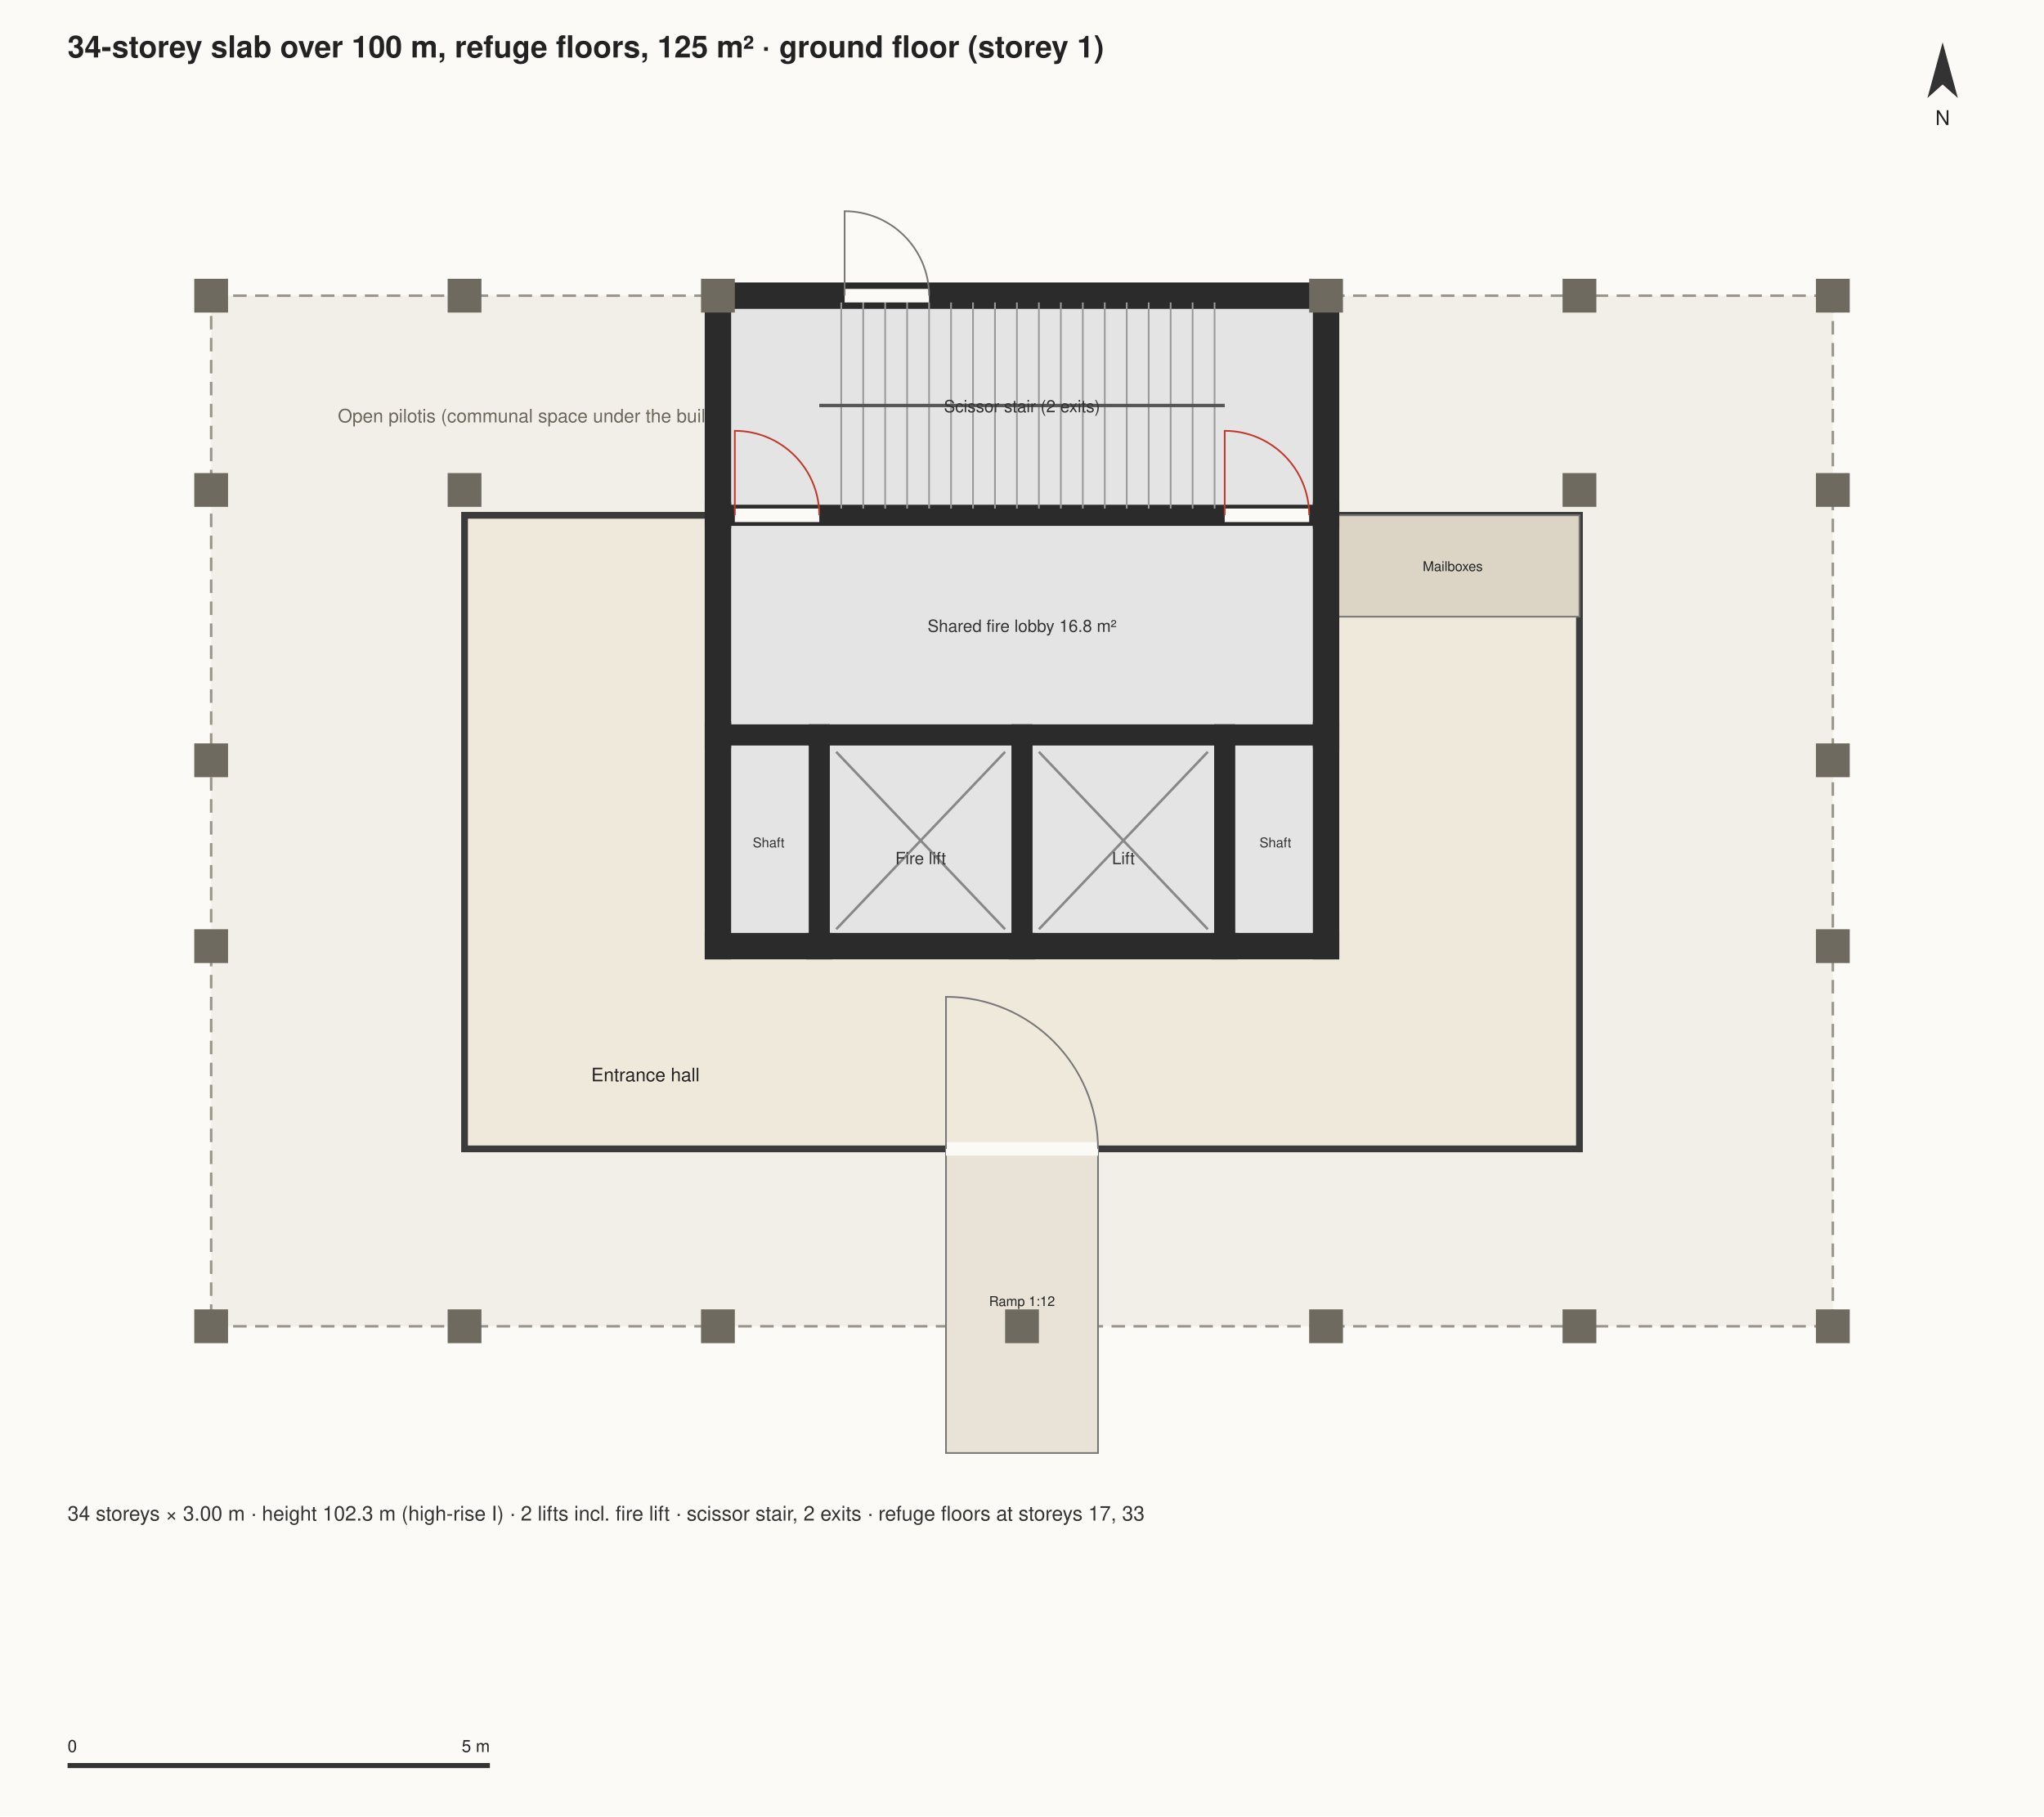
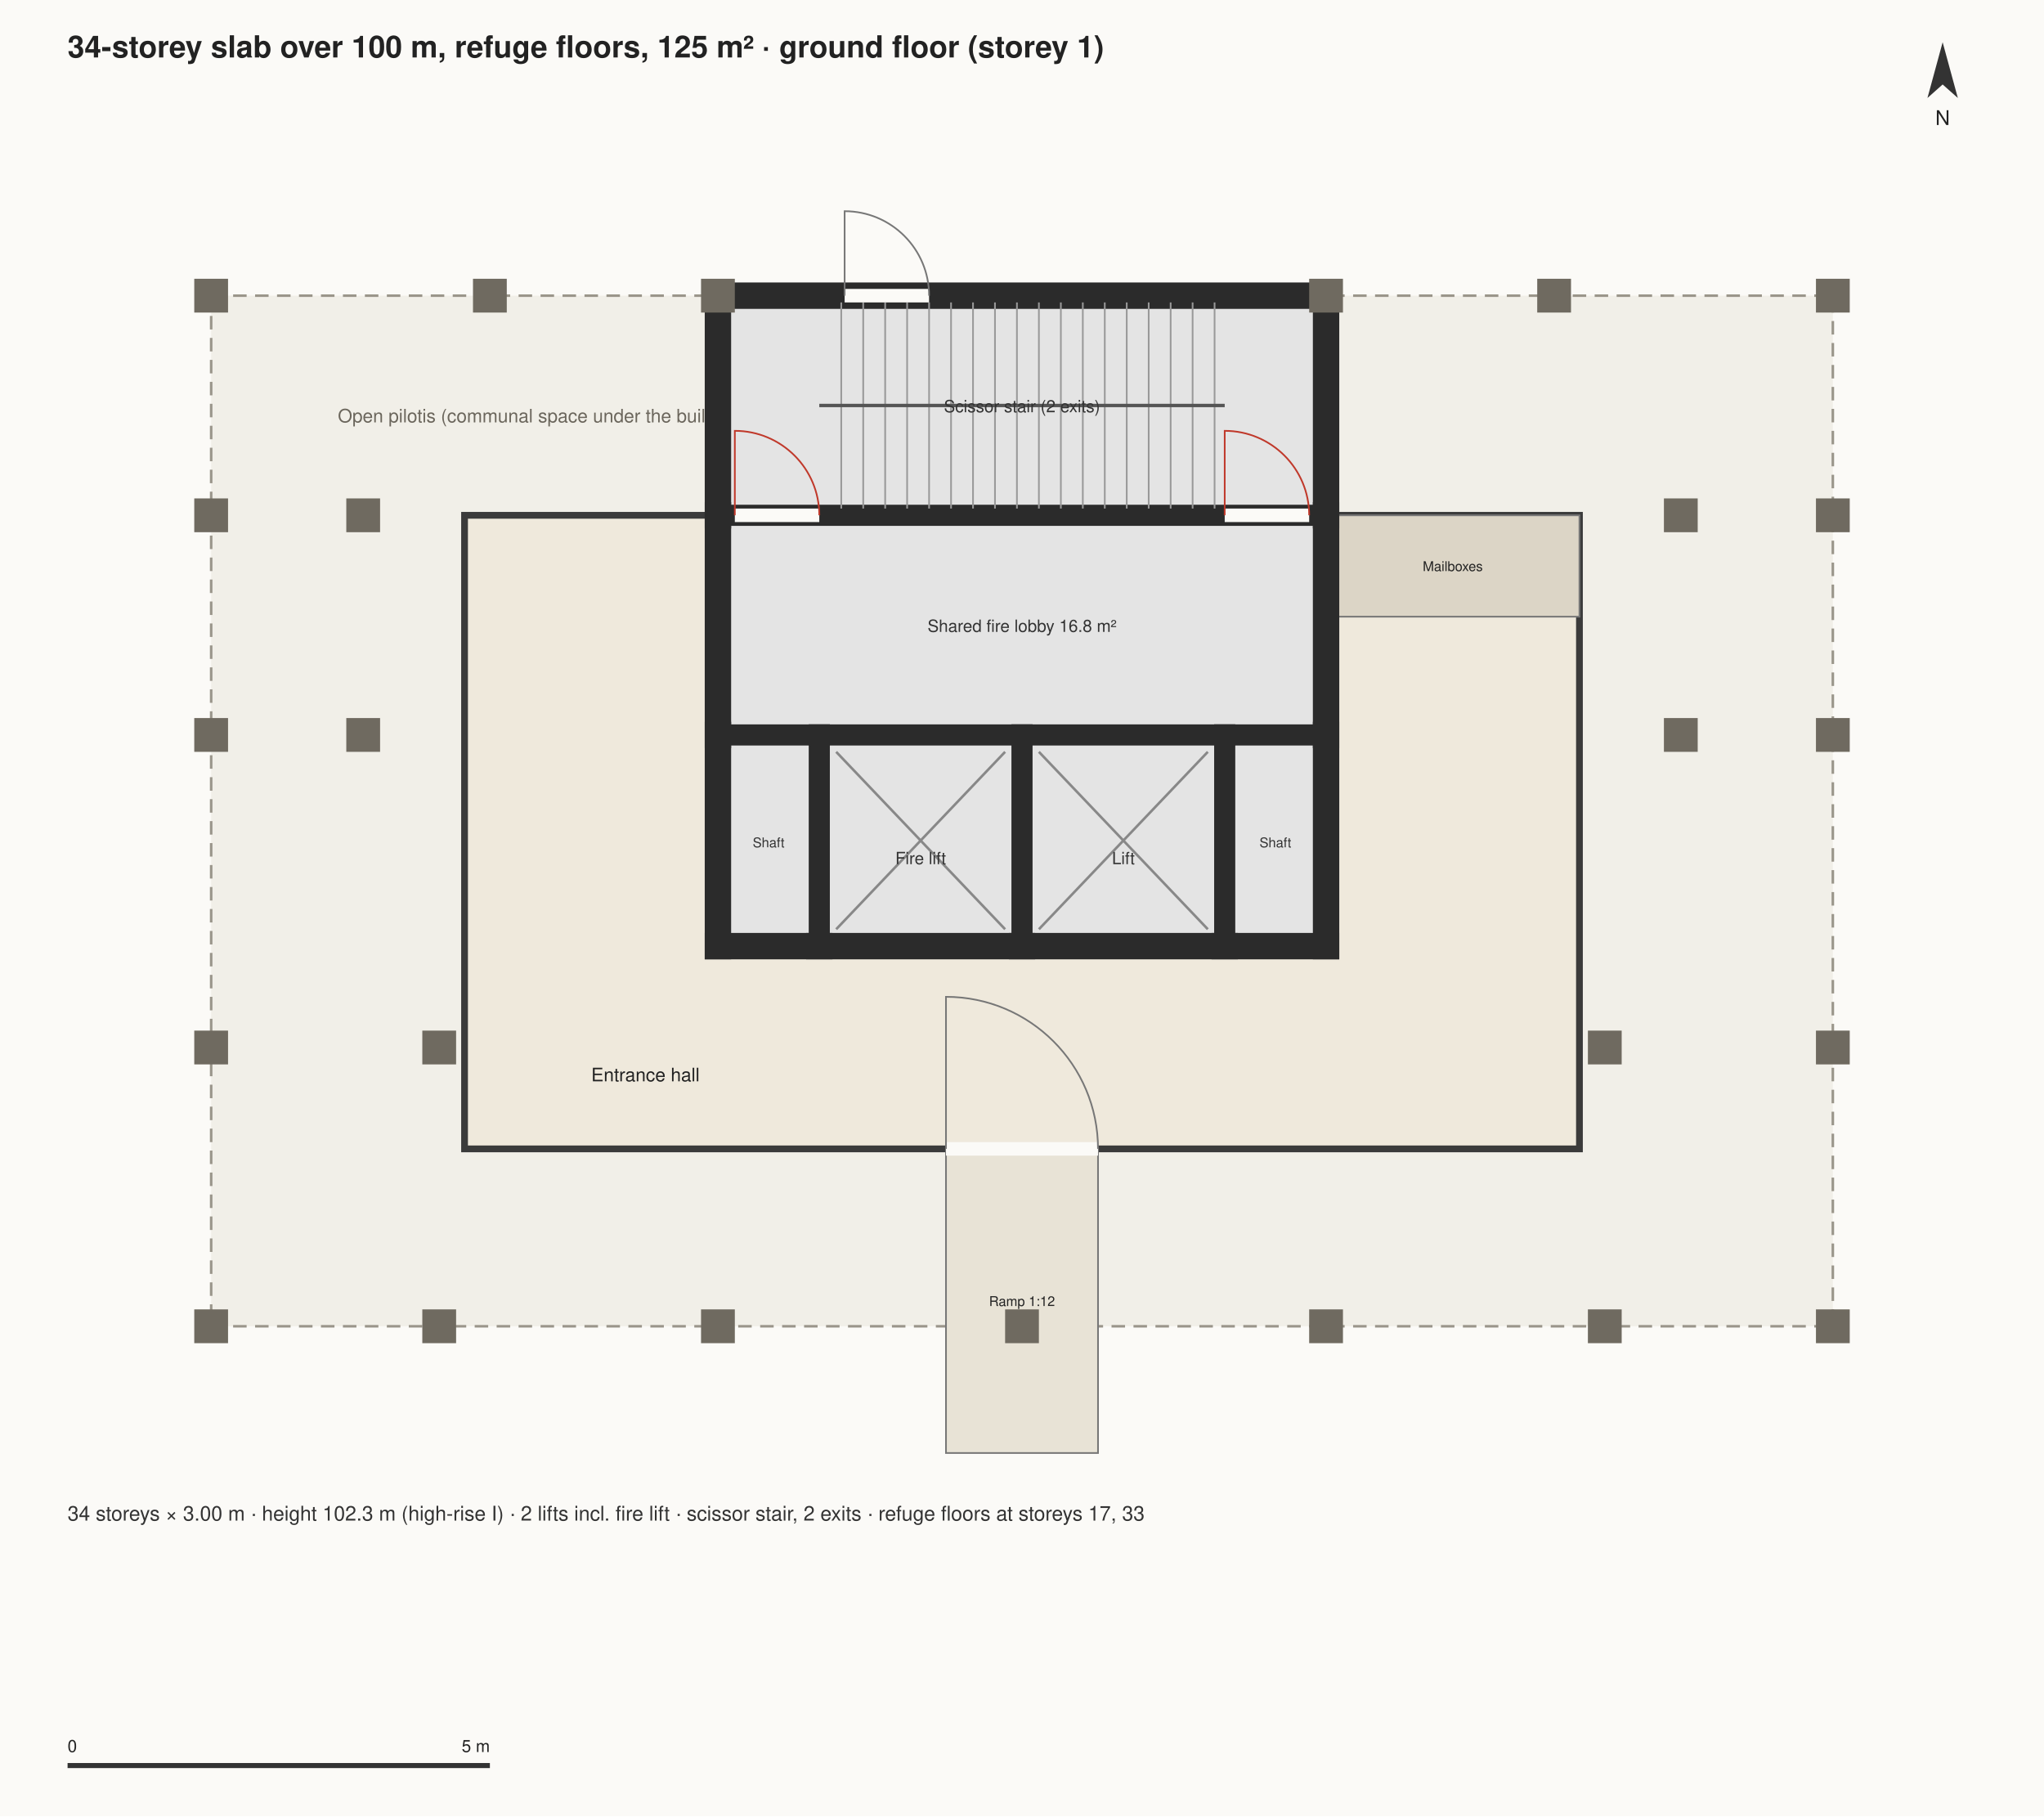
<svg xmlns="http://www.w3.org/2000/svg" width="1210" height="1075" viewBox="0 0 1210 1075" font-family="Helvetica, Arial, sans-serif">
  <rect width="100%" height="100%" fill="#fbfaf7" />
  <rect x="125.0" y="175.0" width="960.0" height="610.0" fill="#f1efe8" stroke="#9a958a" stroke-width="1.5" stroke-dasharray="8 5" />
  <text x="200.0" y="250.0" font-size="11" text-anchor="start" fill="#6b665c" font-weight="normal">Open pilotis (communal space under the building)</text>
  <rect x="275.0" y="305.0" width="660.0" height="375.0" fill="#efe9dc" stroke="#3b3b3b" stroke-width="4" />
  <rect x="785.0" y="305.0" width="150.0" height="60.0" fill="#dcd5c6" stroke="#777" stroke-width="1" />
  <text x="860.0" y="338.0" font-size="8" text-anchor="middle" fill="#222" font-weight="normal">Mailboxes</text>
  <text x="350.0" y="640.0" font-size="11" text-anchor="start" fill="#222" font-weight="normal">Entrance hall</text>
  <rect x="560.0" y="680.0" width="90.0" height="180.0" fill="#e8e3d6" stroke="#777" stroke-width="1" />
  <text x="605.0" y="773.0" font-size="8" text-anchor="middle" fill="#222" font-weight="normal">Ramp 1:12</text>
  <rect x="425.0" y="175.0" width="360.0" height="130.0" fill="#e4e4e4" stroke="none" stroke-width="0" />
  <rect x="425.0" y="305.0" width="360.0" height="130.0" fill="#e4e4e4" stroke="none" stroke-width="0" />
  <rect x="425.0" y="435.0" width="60.0" height="125.0" fill="#e4e4e4" stroke="none" stroke-width="0" />
  <rect x="485.0" y="435.0" width="120.0" height="125.0" fill="#e4e4e4" stroke="none" stroke-width="0" />
  <rect x="605.0" y="435.0" width="120.0" height="125.0" fill="#e4e4e4" stroke="none" stroke-width="0" />
  <rect x="725.0" y="435.0" width="60.0" height="125.0" fill="#e4e4e4" stroke="none" stroke-width="0" />
  <line x1="425.0" y1="175.0" x2="425.0" y2="305.0" stroke="#2b2b2b" stroke-width="15.625" stroke-linecap="square" />
  <line x1="425.0" y1="305.0" x2="425.0" y2="435.0" stroke="#2b2b2b" stroke-width="15.625" stroke-linecap="square" />
  <line x1="425.0" y1="435.0" x2="425.0" y2="560.0" stroke="#2b2b2b" stroke-width="15.625" stroke-linecap="square" />
  <line x1="485.0" y1="435.0" x2="485.0" y2="560.0" stroke="#2b2b2b" stroke-width="12.5" stroke-linecap="square" />
  <line x1="605.0" y1="435.0" x2="605.0" y2="560.0" stroke="#2b2b2b" stroke-width="12.5" stroke-linecap="square" />
  <line x1="725.0" y1="435.0" x2="725.0" y2="560.0" stroke="#2b2b2b" stroke-width="12.5" stroke-linecap="square" />
  <line x1="785.0" y1="175.0" x2="785.0" y2="305.0" stroke="#2b2b2b" stroke-width="15.625" stroke-linecap="square" />
  <line x1="785.0" y1="305.0" x2="785.0" y2="435.0" stroke="#2b2b2b" stroke-width="15.625" stroke-linecap="square" />
  <line x1="785.0" y1="435.0" x2="785.0" y2="560.0" stroke="#2b2b2b" stroke-width="15.625" stroke-linecap="square" />
  <line x1="425.0" y1="175.0" x2="785.0" y2="175.0" stroke="#2b2b2b" stroke-width="15.625" stroke-linecap="square" />
  <line x1="425.0" y1="305.0" x2="785.0" y2="305.0" stroke="#2b2b2b" stroke-width="12.5" stroke-linecap="square" />
  <line x1="425.0" y1="435.0" x2="485.0" y2="435.0" stroke="#2b2b2b" stroke-width="12.5" stroke-linecap="square" />
  <line x1="485.0" y1="435.0" x2="605.0" y2="435.0" stroke="#2b2b2b" stroke-width="12.5" stroke-linecap="square" />
  <line x1="605.0" y1="435.0" x2="725.0" y2="435.0" stroke="#2b2b2b" stroke-width="12.5" stroke-linecap="square" />
  <line x1="725.0" y1="435.0" x2="785.0" y2="435.0" stroke="#2b2b2b" stroke-width="12.5" stroke-linecap="square" />
  <line x1="425.0" y1="560.0" x2="485.0" y2="560.0" stroke="#2b2b2b" stroke-width="15.625" stroke-linecap="square" />
  <line x1="485.0" y1="560.0" x2="605.0" y2="560.0" stroke="#2b2b2b" stroke-width="15.625" stroke-linecap="square" />
  <line x1="605.0" y1="560.0" x2="725.0" y2="560.0" stroke="#2b2b2b" stroke-width="15.625" stroke-linecap="square" />
  <line x1="725.0" y1="560.0" x2="785.0" y2="560.0" stroke="#2b2b2b" stroke-width="15.625" stroke-linecap="square" />
  <line x1="498.0" y1="179.0" x2="498.0" y2="301.0" stroke="#999" stroke-width="1" />
  <line x1="511.0" y1="179.0" x2="511.0" y2="301.0" stroke="#999" stroke-width="1" />
  <line x1="524.0" y1="179.0" x2="524.0" y2="301.0" stroke="#999" stroke-width="1" />
  <line x1="537.0" y1="179.0" x2="537.0" y2="301.0" stroke="#999" stroke-width="1" />
  <line x1="550.0" y1="179.0" x2="550.0" y2="301.0" stroke="#999" stroke-width="1" />
  <line x1="563.0" y1="179.0" x2="563.0" y2="301.0" stroke="#999" stroke-width="1" />
  <line x1="576.0" y1="179.0" x2="576.0" y2="301.0" stroke="#999" stroke-width="1" />
  <line x1="589.0" y1="179.0" x2="589.0" y2="301.0" stroke="#999" stroke-width="1" />
  <line x1="602.0" y1="179.0" x2="602.0" y2="301.0" stroke="#999" stroke-width="1" />
  <line x1="615.0" y1="179.0" x2="615.0" y2="301.0" stroke="#999" stroke-width="1" />
  <line x1="628.0" y1="179.0" x2="628.0" y2="301.0" stroke="#999" stroke-width="1" />
  <line x1="641.0" y1="179.0" x2="641.0" y2="301.0" stroke="#999" stroke-width="1" />
  <line x1="654.0" y1="179.0" x2="654.0" y2="301.0" stroke="#999" stroke-width="1" />
  <line x1="667.0" y1="179.0" x2="667.0" y2="301.0" stroke="#999" stroke-width="1" />
  <line x1="680.0" y1="179.0" x2="680.0" y2="301.0" stroke="#999" stroke-width="1" />
  <line x1="693.0" y1="179.0" x2="693.0" y2="301.0" stroke="#999" stroke-width="1" />
  <line x1="706.0" y1="179.0" x2="706.0" y2="301.0" stroke="#999" stroke-width="1" />
  <line x1="719.0" y1="179.0" x2="719.0" y2="301.0" stroke="#999" stroke-width="1" />
  <line x1="485.0" y1="240.0" x2="725.0" y2="240.0" stroke="#555" stroke-width="2" />
  <text x="605.0" y="244.0" font-size="10" text-anchor="middle" fill="#333" font-weight="normal">Scissor stair (2 exits)</text>
  <text x="605.0" y="374.0" font-size="10" text-anchor="middle" fill="#333" font-weight="normal">Shared fire lobby 16.8 m²</text>
  <text x="455.0" y="501.5" font-size="8" text-anchor="middle" fill="#333" font-weight="normal">Shaft</text>
  <line x1="495.0" y1="445.0" x2="595.0" y2="550.0" stroke="#888" stroke-width="1.5" />
  <line x1="595.0" y1="445.0" x2="495.0" y2="550.0" stroke="#888" stroke-width="1.5" />
  <text x="545.0" y="511.5" font-size="10" text-anchor="middle" fill="#333" font-weight="normal">Fire lift</text>
  <line x1="615.0" y1="445.0" x2="715.0" y2="550.0" stroke="#888" stroke-width="1.5" />
  <line x1="715.0" y1="445.0" x2="615.0" y2="550.0" stroke="#888" stroke-width="1.5" />
  <text x="665.0" y="511.5" font-size="10" text-anchor="middle" fill="#333" font-weight="normal">Lift</text>
  <text x="755.0" y="501.5" font-size="8" text-anchor="middle" fill="#333" font-weight="normal">Shaft</text>
  <rect x="115.0" y="165.0" width="20.0" height="20.0" fill="#6f6a60" stroke="none" stroke-width="0" />
-   <rect x="115.0" y="280.0" width="20.0" height="20.0" fill="#6f6a60" stroke="none" stroke-width="0" />
-   <rect x="115.0" y="440.0" width="20.0" height="20.0" fill="#6f6a60" stroke="none" stroke-width="0" />
-   <rect x="115.0" y="550.0" width="20.0" height="20.0" fill="#6f6a60" stroke="none" stroke-width="0" />
+   <rect x="115.0" y="295.0" width="20.0" height="20.0" fill="#6f6a60" stroke="none" stroke-width="0" />
+   <rect x="115.0" y="425.0" width="20.0" height="20.0" fill="#6f6a60" stroke="none" stroke-width="0" />
+   <rect x="115.0" y="610.0" width="20.0" height="20.0" fill="#6f6a60" stroke="none" stroke-width="0" />
  <rect x="115.0" y="775.0" width="20.0" height="20.0" fill="#6f6a60" stroke="none" stroke-width="0" />
-   <rect x="265.0" y="165.0" width="20.0" height="20.0" fill="#6f6a60" stroke="none" stroke-width="0" />
-   <rect x="265.0" y="280.0" width="20.0" height="20.0" fill="#6f6a60" stroke="none" stroke-width="0" />
-   <rect x="265.0" y="775.0" width="20.0" height="20.0" fill="#6f6a60" stroke="none" stroke-width="0" />
+   <rect x="205.0" y="295.0" width="20.0" height="20.0" fill="#6f6a60" stroke="none" stroke-width="0" />
+   <rect x="205.0" y="425.0" width="20.0" height="20.0" fill="#6f6a60" stroke="none" stroke-width="0" />
+   <rect x="250.0" y="610.0" width="20.0" height="20.0" fill="#6f6a60" stroke="none" stroke-width="0" />
+   <rect x="250.0" y="775.0" width="20.0" height="20.0" fill="#6f6a60" stroke="none" stroke-width="0" />
+   <rect x="280.0" y="165.0" width="20.0" height="20.0" fill="#6f6a60" stroke="none" stroke-width="0" />
  <rect x="415.0" y="165.0" width="20.0" height="20.0" fill="#6f6a60" stroke="none" stroke-width="0" />
  <rect x="415.0" y="775.0" width="20.0" height="20.0" fill="#6f6a60" stroke="none" stroke-width="0" />
  <rect x="595.0" y="775.0" width="20.0" height="20.0" fill="#6f6a60" stroke="none" stroke-width="0" />
  <rect x="775.0" y="165.0" width="20.0" height="20.0" fill="#6f6a60" stroke="none" stroke-width="0" />
  <rect x="775.0" y="775.0" width="20.0" height="20.0" fill="#6f6a60" stroke="none" stroke-width="0" />
-   <rect x="925.0" y="165.0" width="20.0" height="20.0" fill="#6f6a60" stroke="none" stroke-width="0" />
-   <rect x="925.0" y="280.0" width="20.0" height="20.0" fill="#6f6a60" stroke="none" stroke-width="0" />
-   <rect x="925.0" y="775.0" width="20.0" height="20.0" fill="#6f6a60" stroke="none" stroke-width="0" />
+   <rect x="910.0" y="165.0" width="20.0" height="20.0" fill="#6f6a60" stroke="none" stroke-width="0" />
+   <rect x="940.0" y="610.0" width="20.0" height="20.0" fill="#6f6a60" stroke="none" stroke-width="0" />
+   <rect x="940.0" y="775.0" width="20.0" height="20.0" fill="#6f6a60" stroke="none" stroke-width="0" />
+   <rect x="985.0" y="295.0" width="20.0" height="20.0" fill="#6f6a60" stroke="none" stroke-width="0" />
+   <rect x="985.0" y="425.0" width="20.0" height="20.0" fill="#6f6a60" stroke="none" stroke-width="0" />
  <rect x="1075.0" y="165.0" width="20.0" height="20.0" fill="#6f6a60" stroke="none" stroke-width="0" />
-   <rect x="1075.0" y="280.0" width="20.0" height="20.0" fill="#6f6a60" stroke="none" stroke-width="0" />
-   <rect x="1075.0" y="440.0" width="20.0" height="20.0" fill="#6f6a60" stroke="none" stroke-width="0" />
-   <rect x="1075.0" y="550.0" width="20.0" height="20.0" fill="#6f6a60" stroke="none" stroke-width="0" />
+   <rect x="1075.0" y="295.0" width="20.0" height="20.0" fill="#6f6a60" stroke="none" stroke-width="0" />
+   <rect x="1075.0" y="425.0" width="20.0" height="20.0" fill="#6f6a60" stroke="none" stroke-width="0" />
+   <rect x="1075.0" y="610.0" width="20.0" height="20.0" fill="#6f6a60" stroke="none" stroke-width="0" />
  <rect x="1075.0" y="775.0" width="20.0" height="20.0" fill="#6f6a60" stroke="none" stroke-width="0" />
  <rect x="560.0" y="676.0" width="90.0" height="8" fill="#fbfaf7" />
  <path d="M560.0,680.0 L560.0,590.0 A90.0,90.0 0 0,1 650.0,680.0" fill="none" stroke="#777" stroke-width="1" />
  <rect x="500.0" y="171.0" width="50.0" height="8" fill="#fbfaf7" />
  <path d="M500.0,175.0 L500.0,125.0 A50.0,50.0 0 0,1 550.0,175.0" fill="none" stroke="#777" stroke-width="1" />
  <rect x="435.0" y="301.0" width="50.0" height="8" fill="#fbfaf7" />
  <path d="M435.0,305.0 L435.0,255.0 A50.0,50.0 0 0,1 485.0,305.0" fill="none" stroke="#c0392b" stroke-width="1" />
  <rect x="725.0" y="301.0" width="50.0" height="8" fill="#fbfaf7" />
  <path d="M725.0,305.0 L725.0,255.0 A50.0,50.0 0 0,1 775.0,305.0" fill="none" stroke="#c0392b" stroke-width="1" />
  <path d="M1150.0,25 L1141.0,58 L1150.0,50 L1159.0,58 Z" fill="#333" />
  <text x="1150.0" y="74.0" font-size="12" text-anchor="middle" fill="#222" font-weight="normal">N</text>
  <line x1="40.0" y1="1045.0" x2="290.0" y2="1045.0" stroke="#333" stroke-width="3" />
  <text x="40.0" y="1037.0" font-size="10" text-anchor="start" fill="#222" font-weight="normal">0</text>
  <text x="290.0" y="1037.0" font-size="10" text-anchor="end" fill="#222" font-weight="normal">5 m</text>
  <text x="40.0" y="34.0" font-size="18" text-anchor="start" fill="#222" font-weight="bold">34-storey slab over 100 m, refuge floors, 125 m² · ground floor (storey 1)</text>
  <text x="40.0" y="900.0" font-size="12" text-anchor="start" fill="#333" font-weight="normal">34 storeys × 3.00 m · height 102.3 m (high-rise I) · 2 lifts incl. fire lift · scissor stair, 2 exits · refuge floors at storeys 17, 33</text>
</svg>
